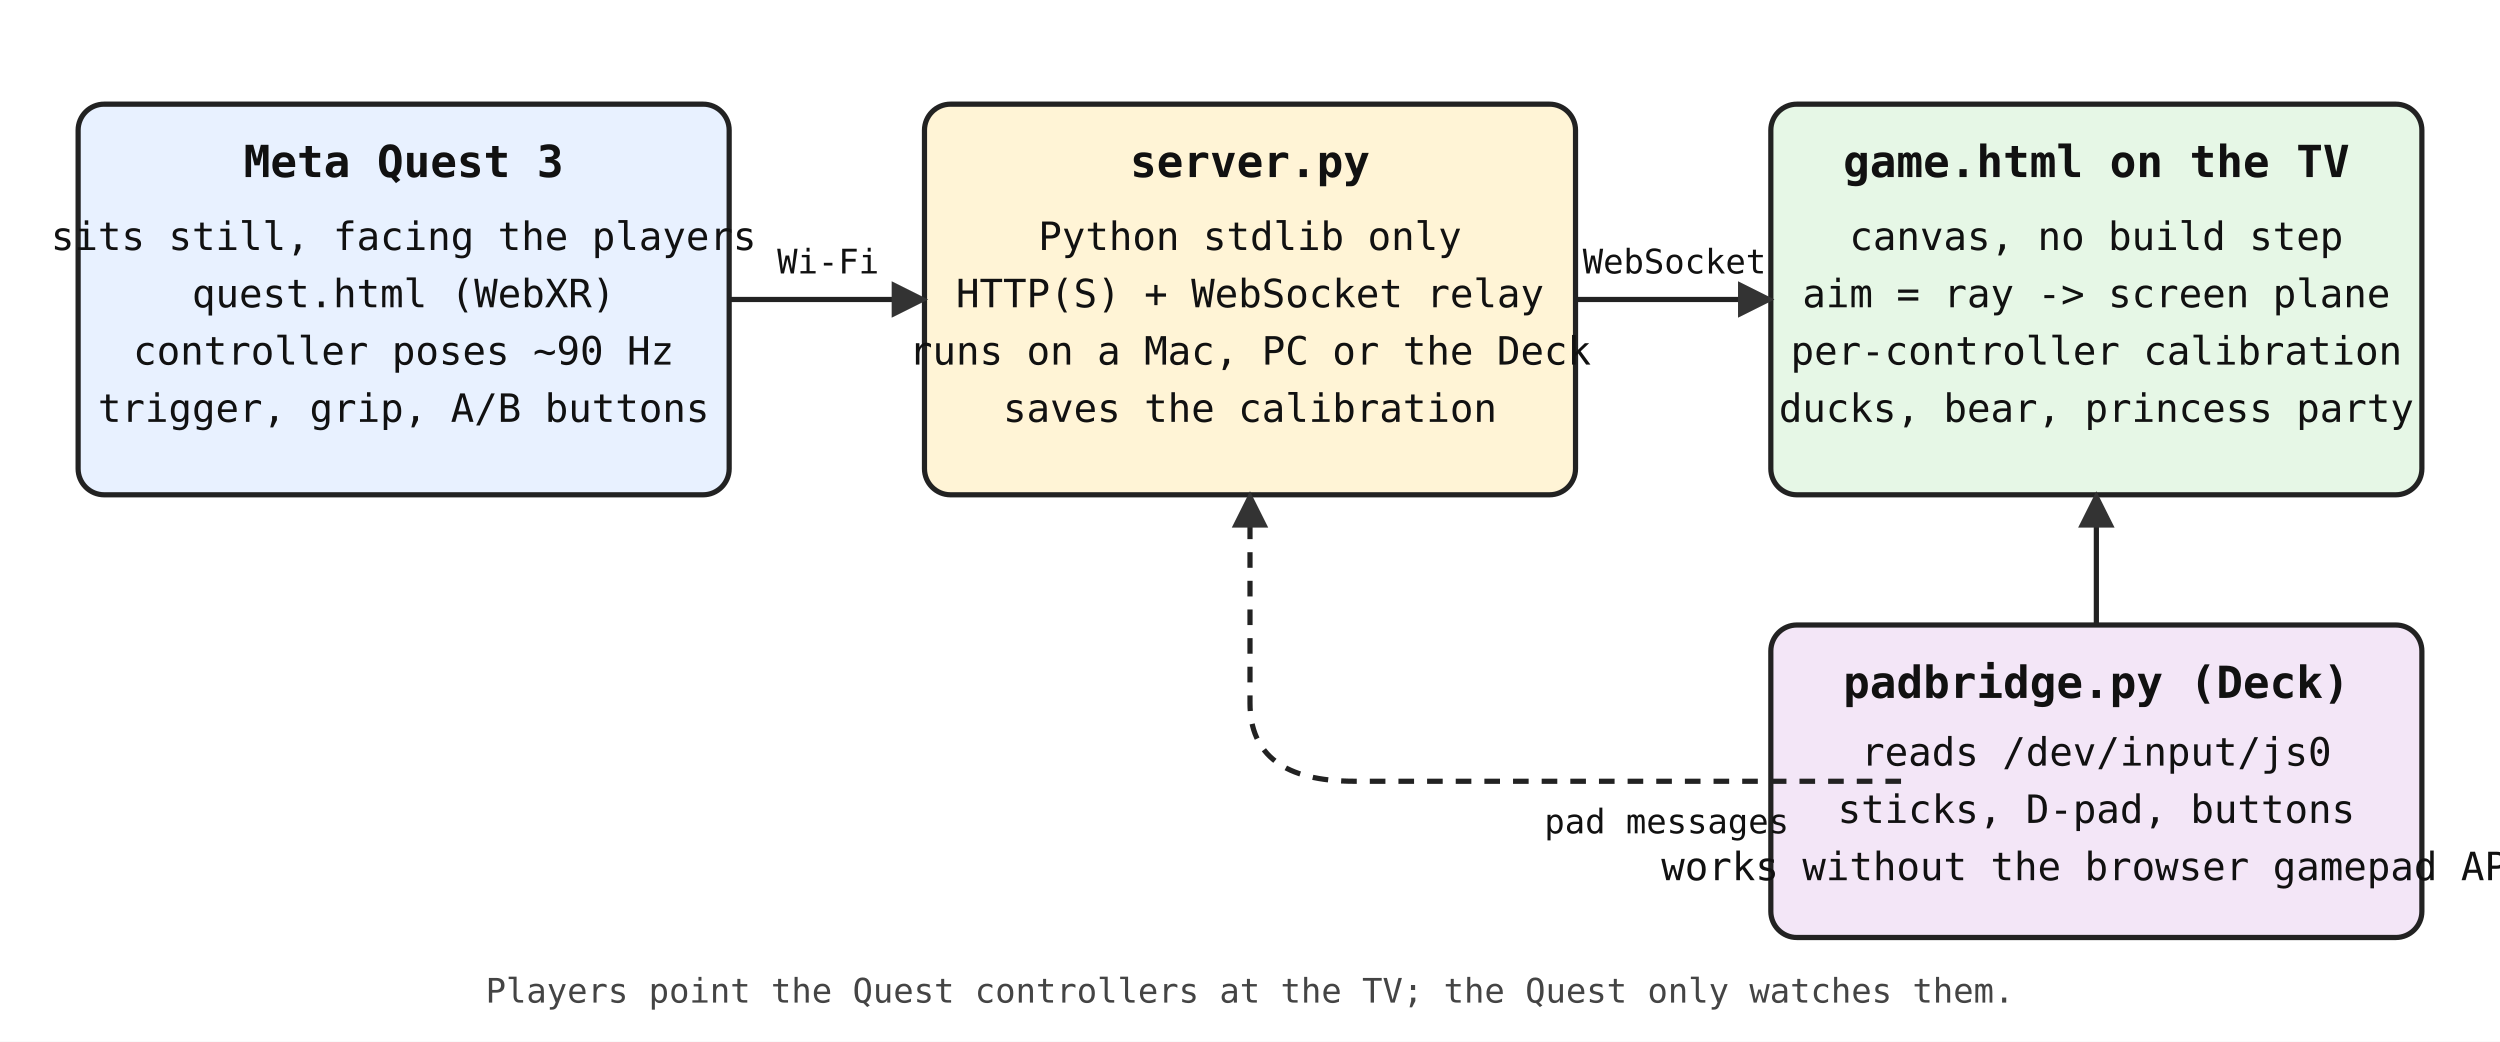
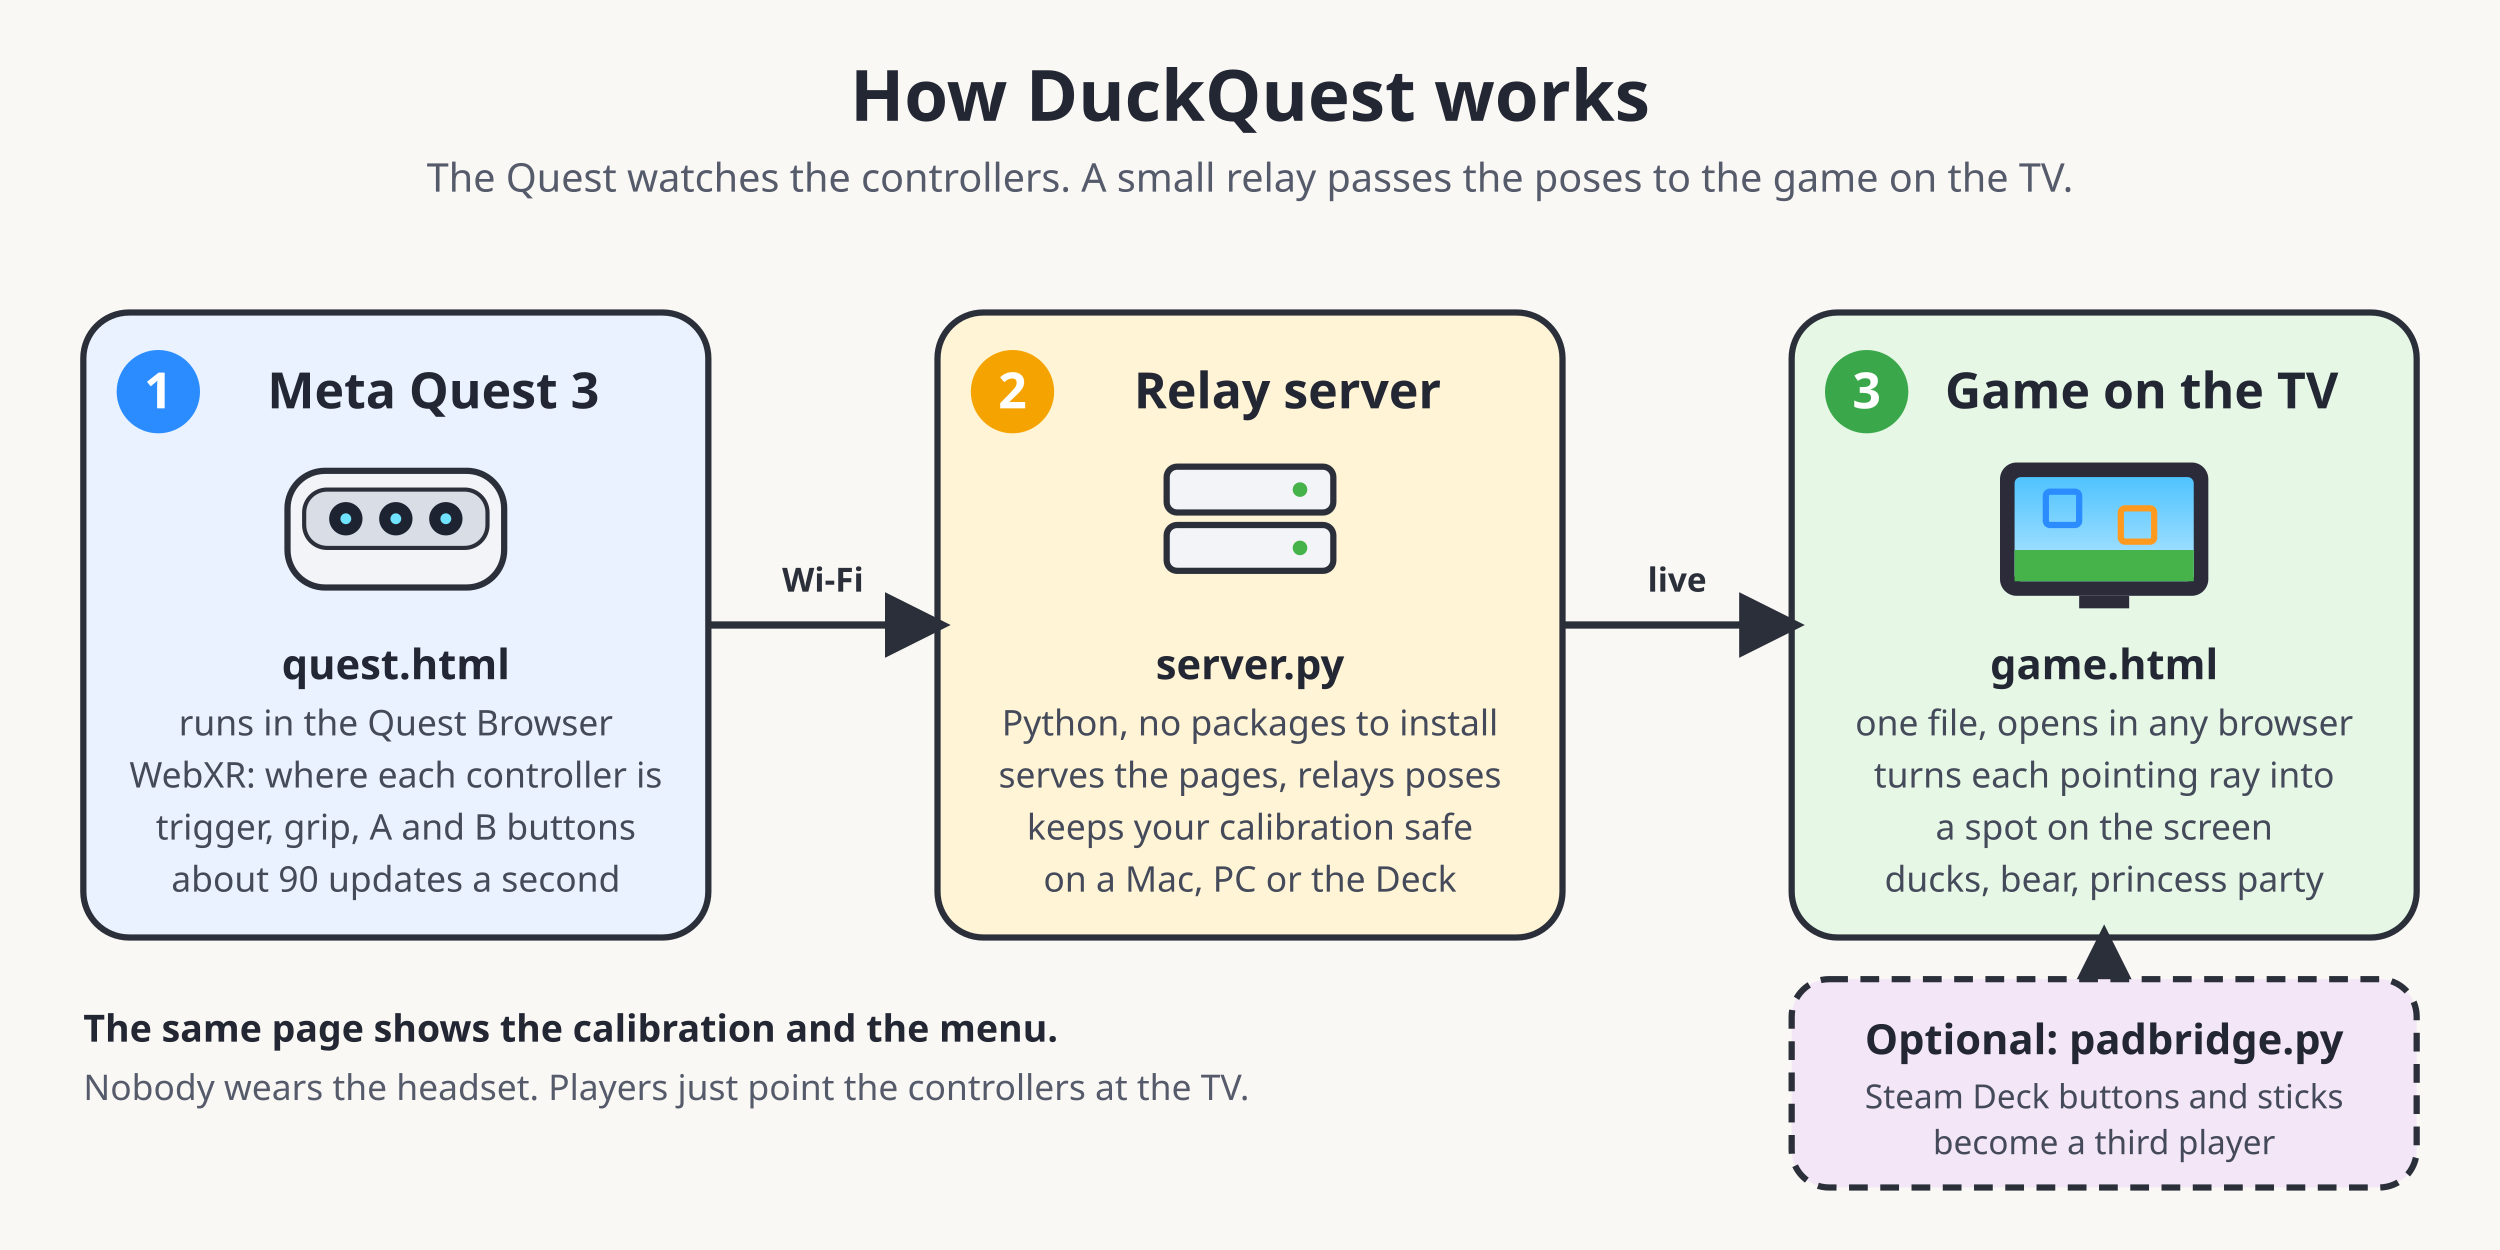
- <svg xmlns="http://www.w3.org/2000/svg" viewBox="0 0 960 400" font-family="ui-monospace, Menlo, Consolas, monospace">
-   <rect width="960" height="400" fill="#ffffff" />
+ <svg xmlns="http://www.w3.org/2000/svg" viewBox="0 0 1200 600" font-family="ui-rounded, 'Trebuchet MS', Verdana, sans-serif">
  <defs>
-     <marker id="a" viewBox="0 0 10 10" refX="9" refY="5" markerWidth="7" markerHeight="7" orient="auto-start-reverse">
-       <path d="M0 0L10 5L0 10z" fill="#333" />
+     <marker id="ah" viewBox="0 0 10 10" refX="8" refY="5" markerWidth="9" markerHeight="9" orient="auto-start-reverse">
+       <path d="M0 0L10 5L0 10z" fill="#2b2f3a" />
    </marker>
+     <linearGradient id="scr" x1="0" y1="0" x2="0" y2="1">
+       <stop offset="0" stop-color="#4fc3ff" />
+       <stop offset="1" stop-color="#b9e8ff" />
+     </linearGradient>
  </defs>
-   <g stroke="#222" stroke-width="2" fill="none">
-     <rect x="30" y="40" width="250" height="150" rx="10" fill="#e8f1ff" />
-     <rect x="355" y="40" width="250" height="150" rx="10" fill="#fff4d6" />
-     <rect x="680" y="40" width="250" height="150" rx="10" fill="#e6f7e6" />
-     <rect x="680" y="240" width="250" height="120" rx="10" fill="#f3e6f7" />
-     <path d="M280 115 H355" marker-end="url(#a)" />
-     <path d="M605 115 H680" marker-end="url(#a)" />
-     <path d="M805 240 V190" marker-end="url(#a)" />
-     <path d="M730 300 H520 Q480 300 480 270 V190" stroke-dasharray="6 5" marker-end="url(#a)" />
+   <rect width="1200" height="600" fill="#faf8f4" />
+   <text x="600" y="58" text-anchor="middle" font-size="34" font-weight="800" fill="#232733">How DuckQuest works</text>
+   <text x="600" y="92" text-anchor="middle" font-size="19" fill="#555b6b">The Quest watches the controllers. A small relay passes the poses to the game on the TV.</text>
+   <g transform="translate(40,150)">
+     <rect width="300" height="300" rx="22" fill="#eaf2ff" stroke="#2b2f3a" stroke-width="3" />
+     <circle cx="36" cy="38" r="20" fill="#2a8cff" />
+     <text x="36" y="46" text-anchor="middle" font-size="24" font-weight="800" fill="#fff">1</text>
+     <text x="168" y="46" text-anchor="middle" font-size="24" font-weight="800" fill="#232733">Meta Quest 3</text>
+     <g transform="translate(98,76)">
+       <rect width="104" height="56" rx="18" fill="#f2f4f8" stroke="#2b2f3a" stroke-width="3" />
+       <rect x="8" y="9" width="88" height="28" rx="11" fill="#d8dde6" stroke="#2b2f3a" stroke-width="2" />
+       <circle cx="28" cy="23" r="8" fill="#1d2330" />
+       <circle cx="52" cy="23" r="8" fill="#1d2330" />
+       <circle cx="76" cy="23" r="8" fill="#1d2330" />
+       <circle cx="28" cy="23" r="2.6" fill="#6fe3ff" />
+       <circle cx="52" cy="23" r="2.6" fill="#6fe3ff" />
+       <circle cx="76" cy="23" r="2.6" fill="#6fe3ff" />
+     </g>
+     <text x="150" y="176" text-anchor="middle" font-size="20" font-weight="700" fill="#232733">quest.html</text>
+     <text x="150" y="203" text-anchor="middle" font-size="17" fill="#444a5a">runs in the Quest Browser</text>
+     <text x="150" y="228" text-anchor="middle" font-size="17" fill="#444a5a">WebXR: where each controller is</text>
+     <text x="150" y="253" text-anchor="middle" font-size="17" fill="#444a5a">trigger, grip, A and B buttons</text>
+     <text x="150" y="278" text-anchor="middle" font-size="17" fill="#444a5a">about 90 updates a second</text>
  </g>
-   <g fill="#111" font-size="15">
-     <text x="155" y="68" text-anchor="middle" font-weight="bold" font-size="17">Meta Quest 3</text>
-     <text x="155" y="96" text-anchor="middle">sits still, facing the players</text>
-     <text x="155" y="118" text-anchor="middle">quest.html (WebXR)</text>
-     <text x="155" y="140" text-anchor="middle">controller poses ~90 Hz</text>
-     <text x="155" y="162" text-anchor="middle">trigger, grip, A/B buttons</text>
-     <text x="480" y="68" text-anchor="middle" font-weight="bold" font-size="17">server.py</text>
-     <text x="480" y="96" text-anchor="middle">Python stdlib only</text>
-     <text x="480" y="118" text-anchor="middle">HTTP(S) + WebSocket relay</text>
-     <text x="480" y="140" text-anchor="middle">runs on a Mac, PC or the Deck</text>
-     <text x="480" y="162" text-anchor="middle">saves the calibration</text>
-     <text x="805" y="68" text-anchor="middle" font-weight="bold" font-size="17">game.html on the TV</text>
-     <text x="805" y="96" text-anchor="middle">canvas, no build step</text>
-     <text x="805" y="118" text-anchor="middle">aim = ray -&gt; screen plane</text>
-     <text x="805" y="140" text-anchor="middle">per-controller calibration</text>
-     <text x="805" y="162" text-anchor="middle">ducks, bear, princess party</text>
-     <text x="805" y="268" text-anchor="middle" font-weight="bold" font-size="17">padbridge.py (Deck)</text>
-     <text x="805" y="294" text-anchor="middle">reads /dev/input/js0</text>
-     <text x="805" y="316" text-anchor="middle">sticks, D-pad, buttons</text>
-     <text x="805" y="338" text-anchor="middle">works without the browser gamepad API</text>
-     <text x="318" y="105" text-anchor="middle" font-size="13">Wi-Fi</text>
-     <text x="643" y="105" text-anchor="middle" font-size="13">WebSocket</text>
-     <text x="640" y="320" text-anchor="middle" font-size="13">pad messages</text>
-     <text x="480" y="385" text-anchor="middle" font-size="13" fill="#444">Players point the Quest controllers at the TV; the Quest only watches them.</text>
+   <g transform="translate(450,150)">
+     <rect width="300" height="300" rx="22" fill="#fff4d6" stroke="#2b2f3a" stroke-width="3" />
+     <circle cx="36" cy="38" r="20" fill="#f5a300" />
+     <text x="36" y="46" text-anchor="middle" font-size="24" font-weight="800" fill="#fff">2</text>
+     <text x="168" y="46" text-anchor="middle" font-size="24" font-weight="800" fill="#232733">Relay server</text>
+     <g transform="translate(110,74)">
+       <rect width="80" height="22" rx="5" fill="#f2f4f8" stroke="#2b2f3a" stroke-width="3" />
+       <circle cx="64" cy="11" r="3.5" fill="#46b34a" />
+       <rect y="28" width="80" height="22" rx="5" fill="#f2f4f8" stroke="#2b2f3a" stroke-width="3" />
+       <circle cx="64" cy="39" r="3.5" fill="#46b34a" />
+     </g>
+     <text x="150" y="176" text-anchor="middle" font-size="20" font-weight="700" fill="#232733">server.py</text>
+     <text x="150" y="203" text-anchor="middle" font-size="17" fill="#444a5a">Python, no packages to install</text>
+     <text x="150" y="228" text-anchor="middle" font-size="17" fill="#444a5a">serves the pages, relays poses</text>
+     <text x="150" y="253" text-anchor="middle" font-size="17" fill="#444a5a">keeps your calibration safe</text>
+     <text x="150" y="278" text-anchor="middle" font-size="17" fill="#444a5a">on a Mac, PC or the Deck</text>
  </g>
+   <g transform="translate(860,150)">
+     <rect width="300" height="300" rx="22" fill="#e6f7e6" stroke="#2b2f3a" stroke-width="3" />
+     <circle cx="36" cy="38" r="20" fill="#3aa84a" />
+     <text x="36" y="46" text-anchor="middle" font-size="24" font-weight="800" fill="#fff">3</text>
+     <text x="168" y="46" text-anchor="middle" font-size="24" font-weight="800" fill="#232733">Game on the TV</text>
+     <g transform="translate(100,72)">
+       <rect width="100" height="64" rx="8" fill="#2b2b3a" />
+       <rect x="7" y="7" width="86" height="50" rx="3" fill="url(#scr)" />
+       <rect x="7" y="42" width="86" height="15" fill="#46b34a" />
+       <g fill="none" stroke="#2a8cff" stroke-width="3">
+         <rect x="22" y="14" width="16" height="16" rx="2" />
+       </g>
+       <g fill="none" stroke="#ff9a1f" stroke-width="3">
+         <rect x="58" y="22" width="16" height="16" rx="2" />
+       </g>
+       <rect x="38" y="64" width="24" height="6" fill="#2b2b3a" />
+     </g>
+     <text x="150" y="176" text-anchor="middle" font-size="20" font-weight="700" fill="#232733">game.html</text>
+     <text x="150" y="203" text-anchor="middle" font-size="17" fill="#444a5a">one file, opens in any browser</text>
+     <text x="150" y="228" text-anchor="middle" font-size="17" fill="#444a5a">turns each pointing ray into</text>
+     <text x="150" y="253" text-anchor="middle" font-size="17" fill="#444a5a">a spot on the screen</text>
+     <text x="150" y="278" text-anchor="middle" font-size="17" fill="#444a5a">ducks, bear, princess party</text>
+   </g>
+   <g stroke="#2b2f3a" stroke-width="3.5" fill="none">
+     <path d="M340 300 H450" marker-end="url(#ah)" />
+     <path d="M750 300 H860" marker-end="url(#ah)" />
+     <path d="M1010 540 V450" marker-end="url(#ah)" stroke-dasharray="8 7" />
+   </g>
+   <text x="395" y="284" text-anchor="middle" font-size="16" font-weight="700" fill="#2b2f3a">Wi-Fi</text>
+   <text x="805" y="284" text-anchor="middle" font-size="16" font-weight="700" fill="#2b2f3a">live</text>
+   <g transform="translate(860,470)">
+     <rect y="0" width="300" height="100" rx="18" fill="#f3e6f7" stroke="#2b2f3a" stroke-width="3" stroke-dasharray="9 6" />
+     <text x="150" y="36" text-anchor="middle" font-size="20" font-weight="800" fill="#232733">Optional: padbridge.py</text>
+     <text x="150" y="62" text-anchor="middle" font-size="16" fill="#444a5a">Steam Deck buttons and sticks</text>
+     <text x="150" y="84" text-anchor="middle" font-size="16" fill="#444a5a">become a third player</text>
+   </g>
+   <text x="40" y="500" font-size="18" font-weight="700" fill="#232733">The same page shows the calibration and the menu.</text>
+   <text x="40" y="528" font-size="17" fill="#555b6b">Nobody wears the headset. Players just point the controllers at the TV.</text>
</svg>
